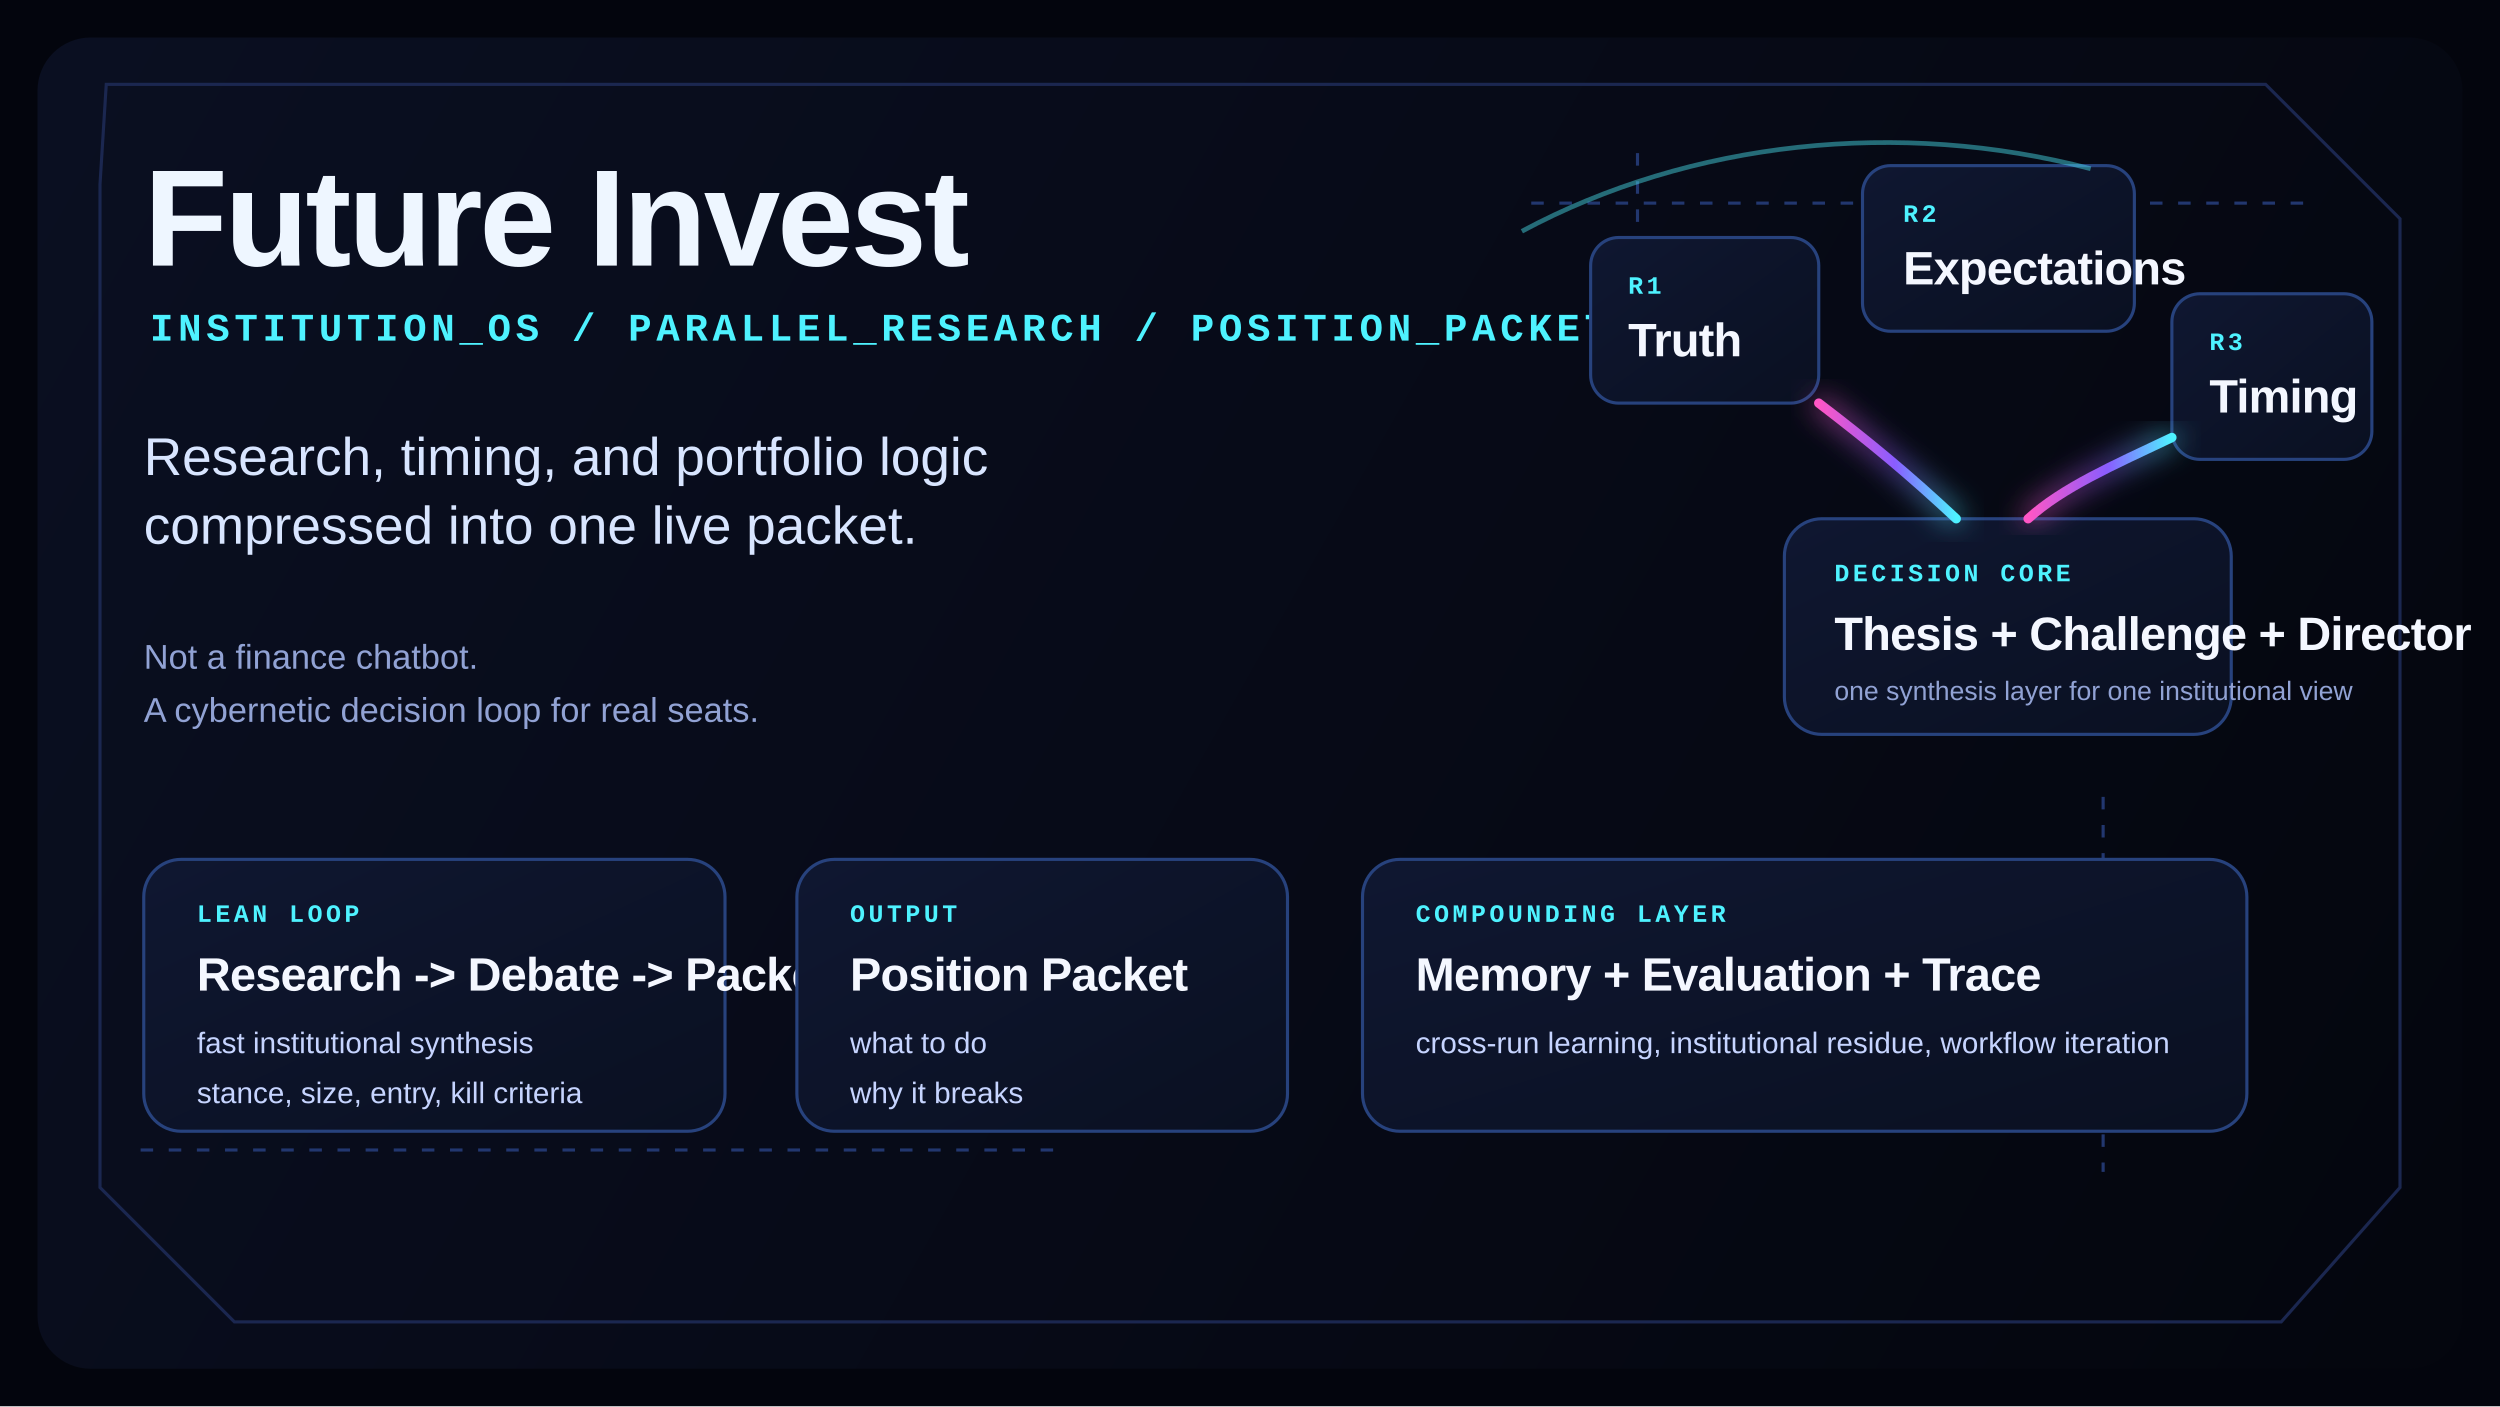
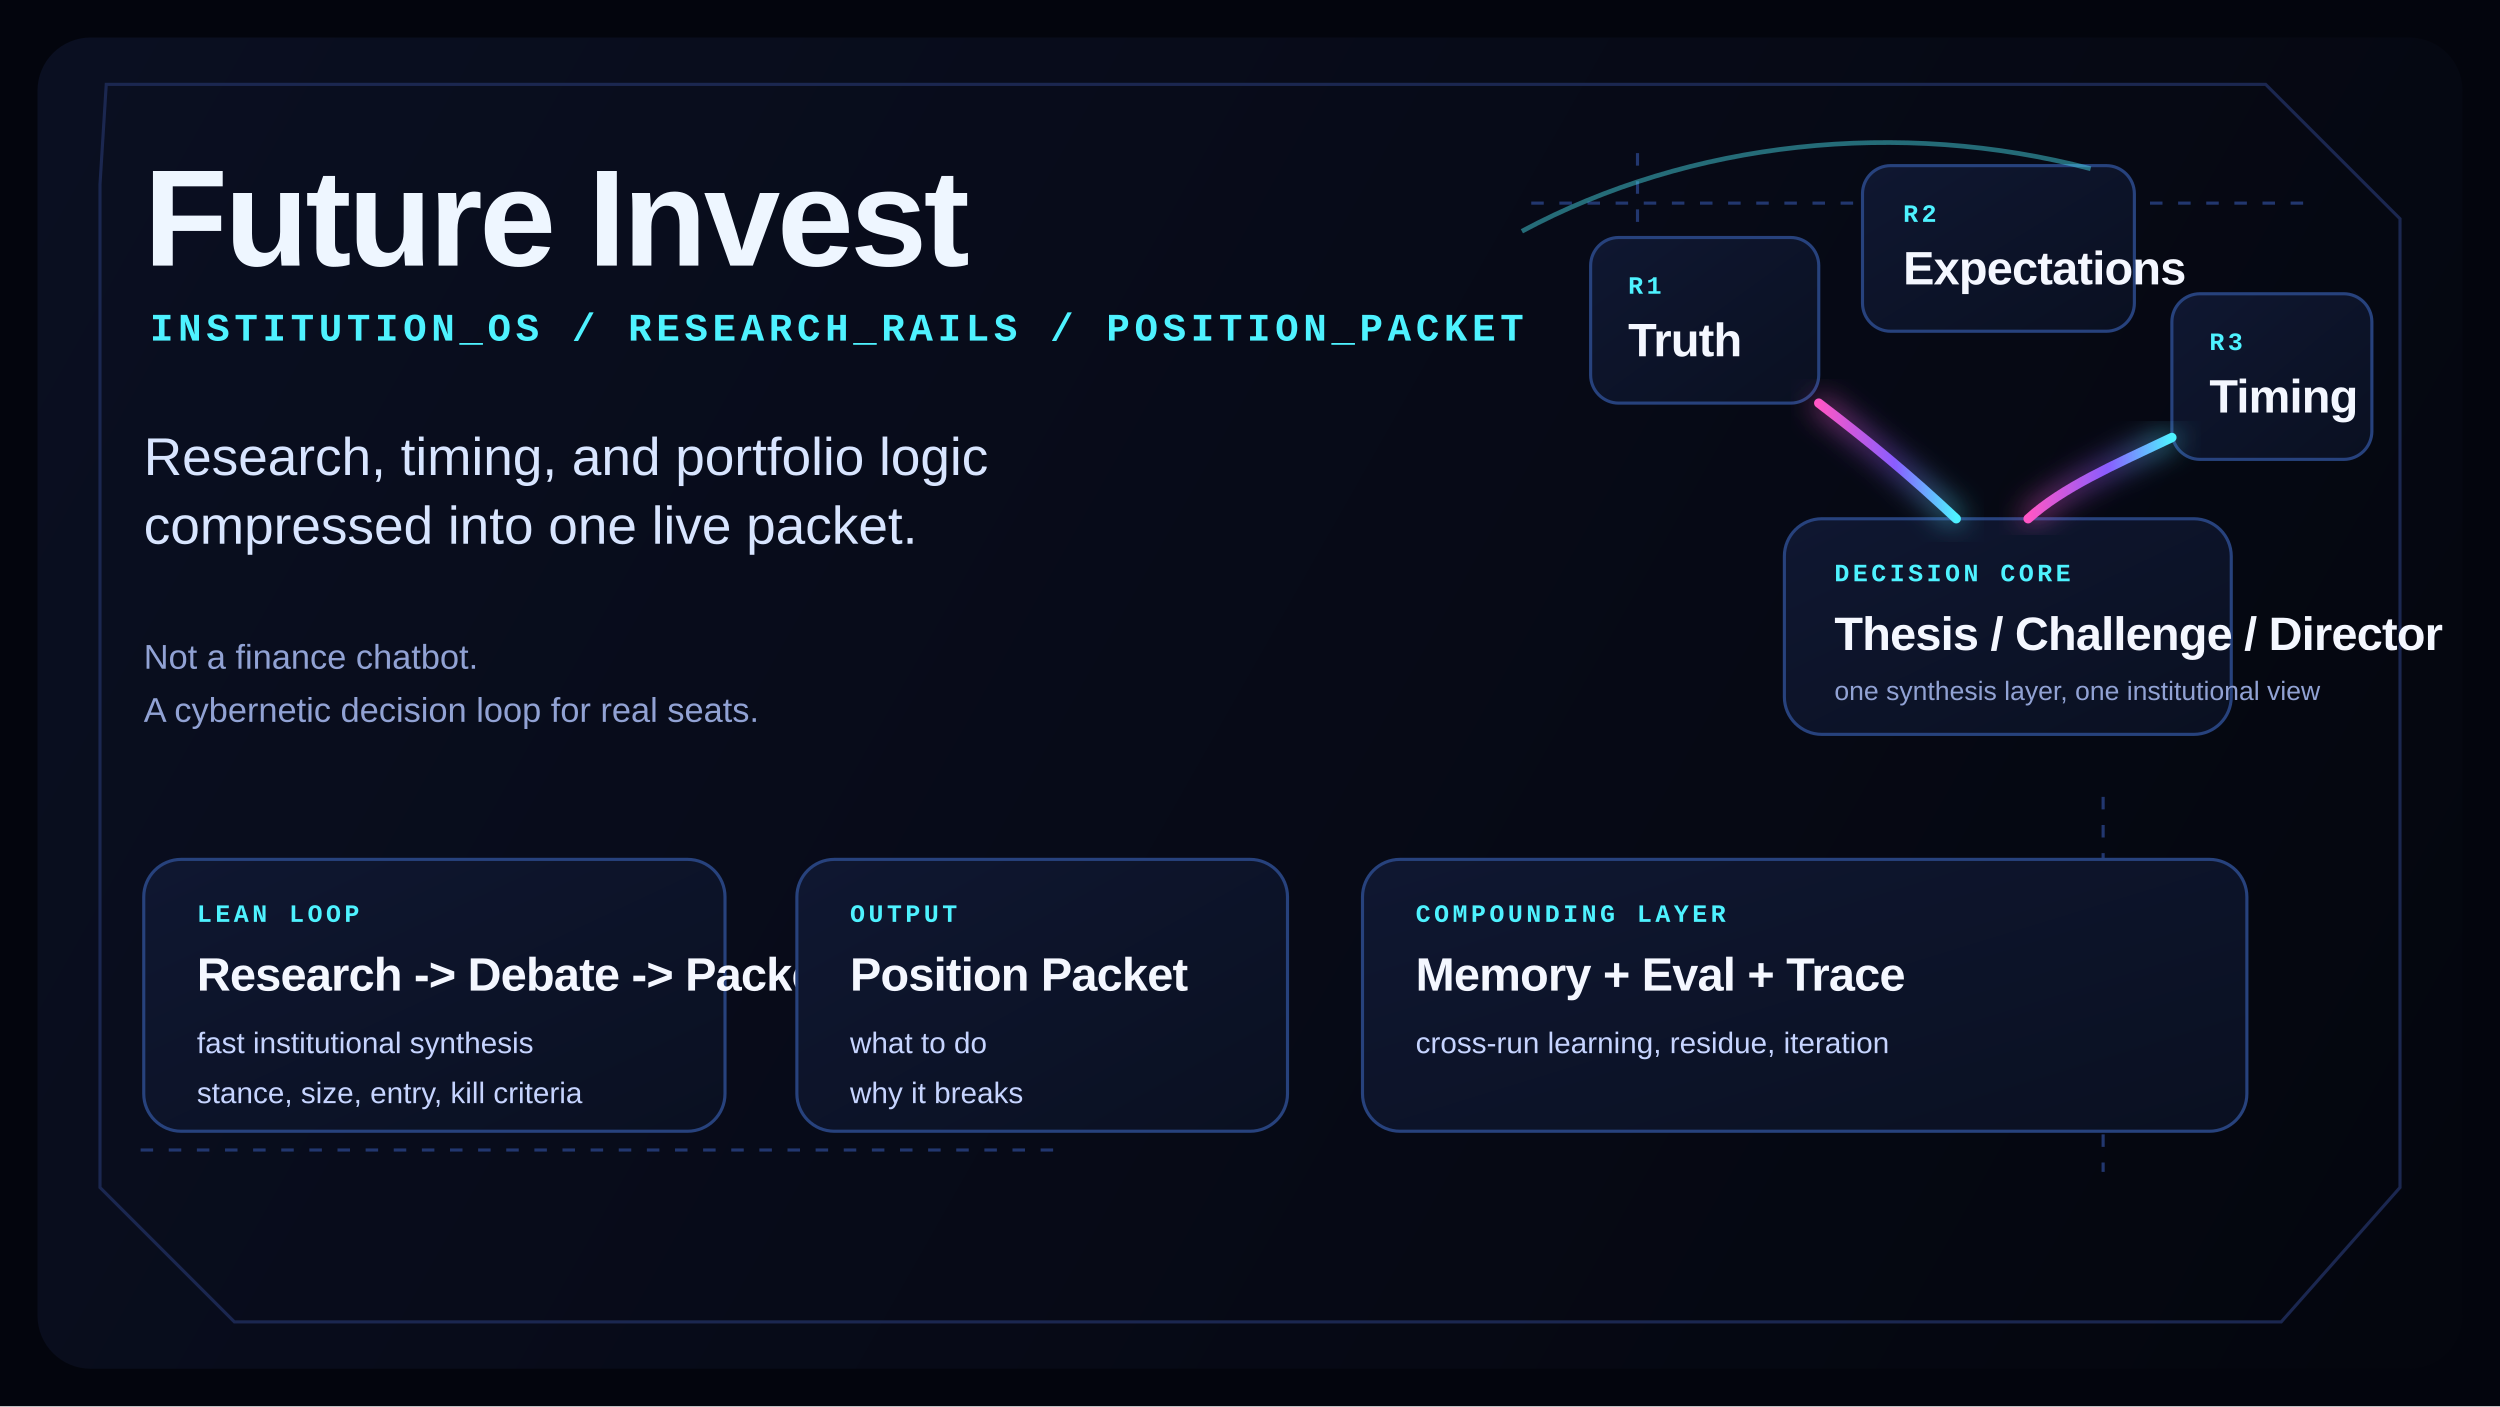
<svg xmlns="http://www.w3.org/2000/svg" width="1600" height="900" viewBox="0 0 1600 900" role="img" aria-labelledby="title desc">
  <defs>
    <linearGradient id="cover-bg" x1="48" y1="30" x2="1530" y2="870" gradientUnits="userSpaceOnUse">
      <stop offset="0%" stop-color="#0a0f21" />
      <stop offset="100%" stop-color="#04060e" />
    </linearGradient>
    <linearGradient id="cover-panel" x1="0%" y1="0%" x2="100%" y2="100%">
      <stop offset="0%" stop-color="#0f1731" />
      <stop offset="100%" stop-color="#0a1021" />
    </linearGradient>
    <linearGradient id="cover-line" x1="0%" y1="0%" x2="100%" y2="0%">
      <stop offset="0%" stop-color="#ff57c5" />
      <stop offset="55%" stop-color="#8a5cff" />
      <stop offset="100%" stop-color="#4ef2ff" />
    </linearGradient>
    <filter id="cover-glow" x="-20%" y="-20%" width="140%" height="140%">
      <feGaussianBlur stdDeviation="9" result="blur" />
      <feMerge>
        <feMergeNode in="blur" />
        <feMergeNode in="SourceGraphic" />
      </feMerge>
    </filter>
    <style>
      .title { font: 700 88px Arial, Helvetica, sans-serif; fill: #eef6ff; letter-spacing: -2px; }
      .subtitle { font: 700 25px "Courier New", monospace; fill: #4ef2ff; letter-spacing: 3px; }
      .lede { font: 500 34px Arial, Helvetica, sans-serif; fill: #d8e5ff; }
      .body { font: 400 22px Arial, Helvetica, sans-serif; fill: #91a2d4; }
      .section { font: 700 16px "Courier New", monospace; fill: #4ef2ff; letter-spacing: 2.2px; }
      .heading { font: 700 30px Arial, Helvetica, sans-serif; fill: #f4f7ff; letter-spacing: -0.5px; }
      .small { font: 400 19px Arial, Helvetica, sans-serif; fill: #c6d4ff; }
      .tiny { font: 400 17px Arial, Helvetica, sans-serif; fill: #91a2d4; }
      .panel { fill: url(#cover-panel); stroke: #27427d; stroke-width: 2; }
      .frame { fill: none; stroke: #1b2750; stroke-width: 2; }
      .line { fill: none; stroke: url(#cover-line); stroke-width: 6; stroke-linecap: round; stroke-linejoin: round; filter: url(#cover-glow); }
      .wire { fill: none; stroke: #22376f; stroke-width: 2; stroke-dasharray: 8 10; }
      .hud { fill: none; stroke: #4ef2ff; stroke-width: 3; opacity: 0.42; }
    </style>
  </defs>
  <rect width="1600" height="900" fill="#03050d" />
  <rect x="24" y="24" width="1552" height="852" rx="34" fill="url(#cover-bg)" />
  <path d="M68 54H1450L1536 140V760L1460 846H150L64 760V118L68 54Z" class="frame" />
  <path d="M90 736H680" class="wire" />
  <path d="M980 130H1484" class="wire" />
  <path d="M1048 98V210" class="wire" />
  <path d="M1346 510V750" class="wire" />
  <text x="92" y="170" class="title">Future Invest</text>
-   <text x="96" y="218" class="subtitle">INSTITUTION_OS / PARALLEL_RESEARCH / POSITION_PACKET</text>
+   <text x="96" y="218" class="subtitle">INSTITUTION_OS / RESEARCH_RAILS / POSITION_PACKET</text>
  <text x="92" y="304" class="lede">Research, timing, and portfolio logic</text>
  <text x="92" y="348" class="lede">compressed into one live packet.</text>
  <text x="92" y="428" class="body">Not a finance chatbot.</text>
  <text x="92" y="462" class="body">A cybernetic decision loop for real seats.</text>
  <rect x="92" y="550" width="372" height="174" rx="24" class="panel" />
  <text x="126" y="590" class="section">LEAN LOOP</text>
  <text x="126" y="634" class="heading">Research -&gt; Debate -&gt; Packet</text>
  <text x="126" y="674" class="small">fast institutional synthesis</text>
  <text x="126" y="706" class="small">stance, size, entry, kill criteria</text>
  <rect x="510" y="550" width="314" height="174" rx="24" class="panel" />
  <text x="544" y="590" class="section">OUTPUT</text>
  <text x="544" y="634" class="heading">Position Packet</text>
  <text x="544" y="674" class="small">what to do</text>
  <text x="544" y="706" class="small">why it breaks</text>
  <rect x="872" y="550" width="566" height="174" rx="24" class="panel" />
  <text x="906" y="590" class="section">COMPOUNDING LAYER</text>
-   <text x="906" y="634" class="heading">Memory + Evaluation + Trace</text>
-   <text x="906" y="674" class="small">cross-run learning, institutional residue, workflow iteration</text>
+   <text x="906" y="634" class="heading">Memory + Eval + Trace</text>
+   <text x="906" y="674" class="small">cross-run learning, residue, iteration</text>
  <rect x="1018" y="152" width="146" height="106" rx="18" class="panel" />
  <text x="1042" y="188" class="section">R1</text>
  <text x="1042" y="228" class="heading">Truth</text>
  <rect x="1192" y="106" width="174" height="106" rx="18" class="panel" />
  <text x="1218" y="142" class="section">R2</text>
  <text x="1218" y="182" class="heading">Expectations</text>
  <rect x="1390" y="188" width="128" height="106" rx="18" class="panel" />
  <text x="1414" y="224" class="section">R3</text>
  <text x="1414" y="264" class="heading">Timing</text>
  <rect x="1142" y="332" width="286" height="138" rx="24" class="panel" />
  <text x="1174" y="372" class="section">DECISION CORE</text>
-   <text x="1174" y="416" class="heading">Thesis + Challenge + Director</text>
-   <text x="1174" y="448" class="tiny">one synthesis layer for one institutional view</text>
+   <text x="1174" y="416" class="heading">Thesis / Challenge / Director</text>
+   <text x="1174" y="448" class="tiny">one synthesis layer, one institutional view</text>
  <path d="M1164 258C1198 284 1222 304 1252 332" class="line" />
  <path d="M1278 212C1278 250 1278 276 1278 332" class="line" />
  <path d="M1390 280C1352 298 1320 312 1298 332" class="line" />
  <path d="M1284 470V550" class="line" />
  <path d="M974 148C1082 90 1216 76 1338 108" class="hud" />
</svg>
